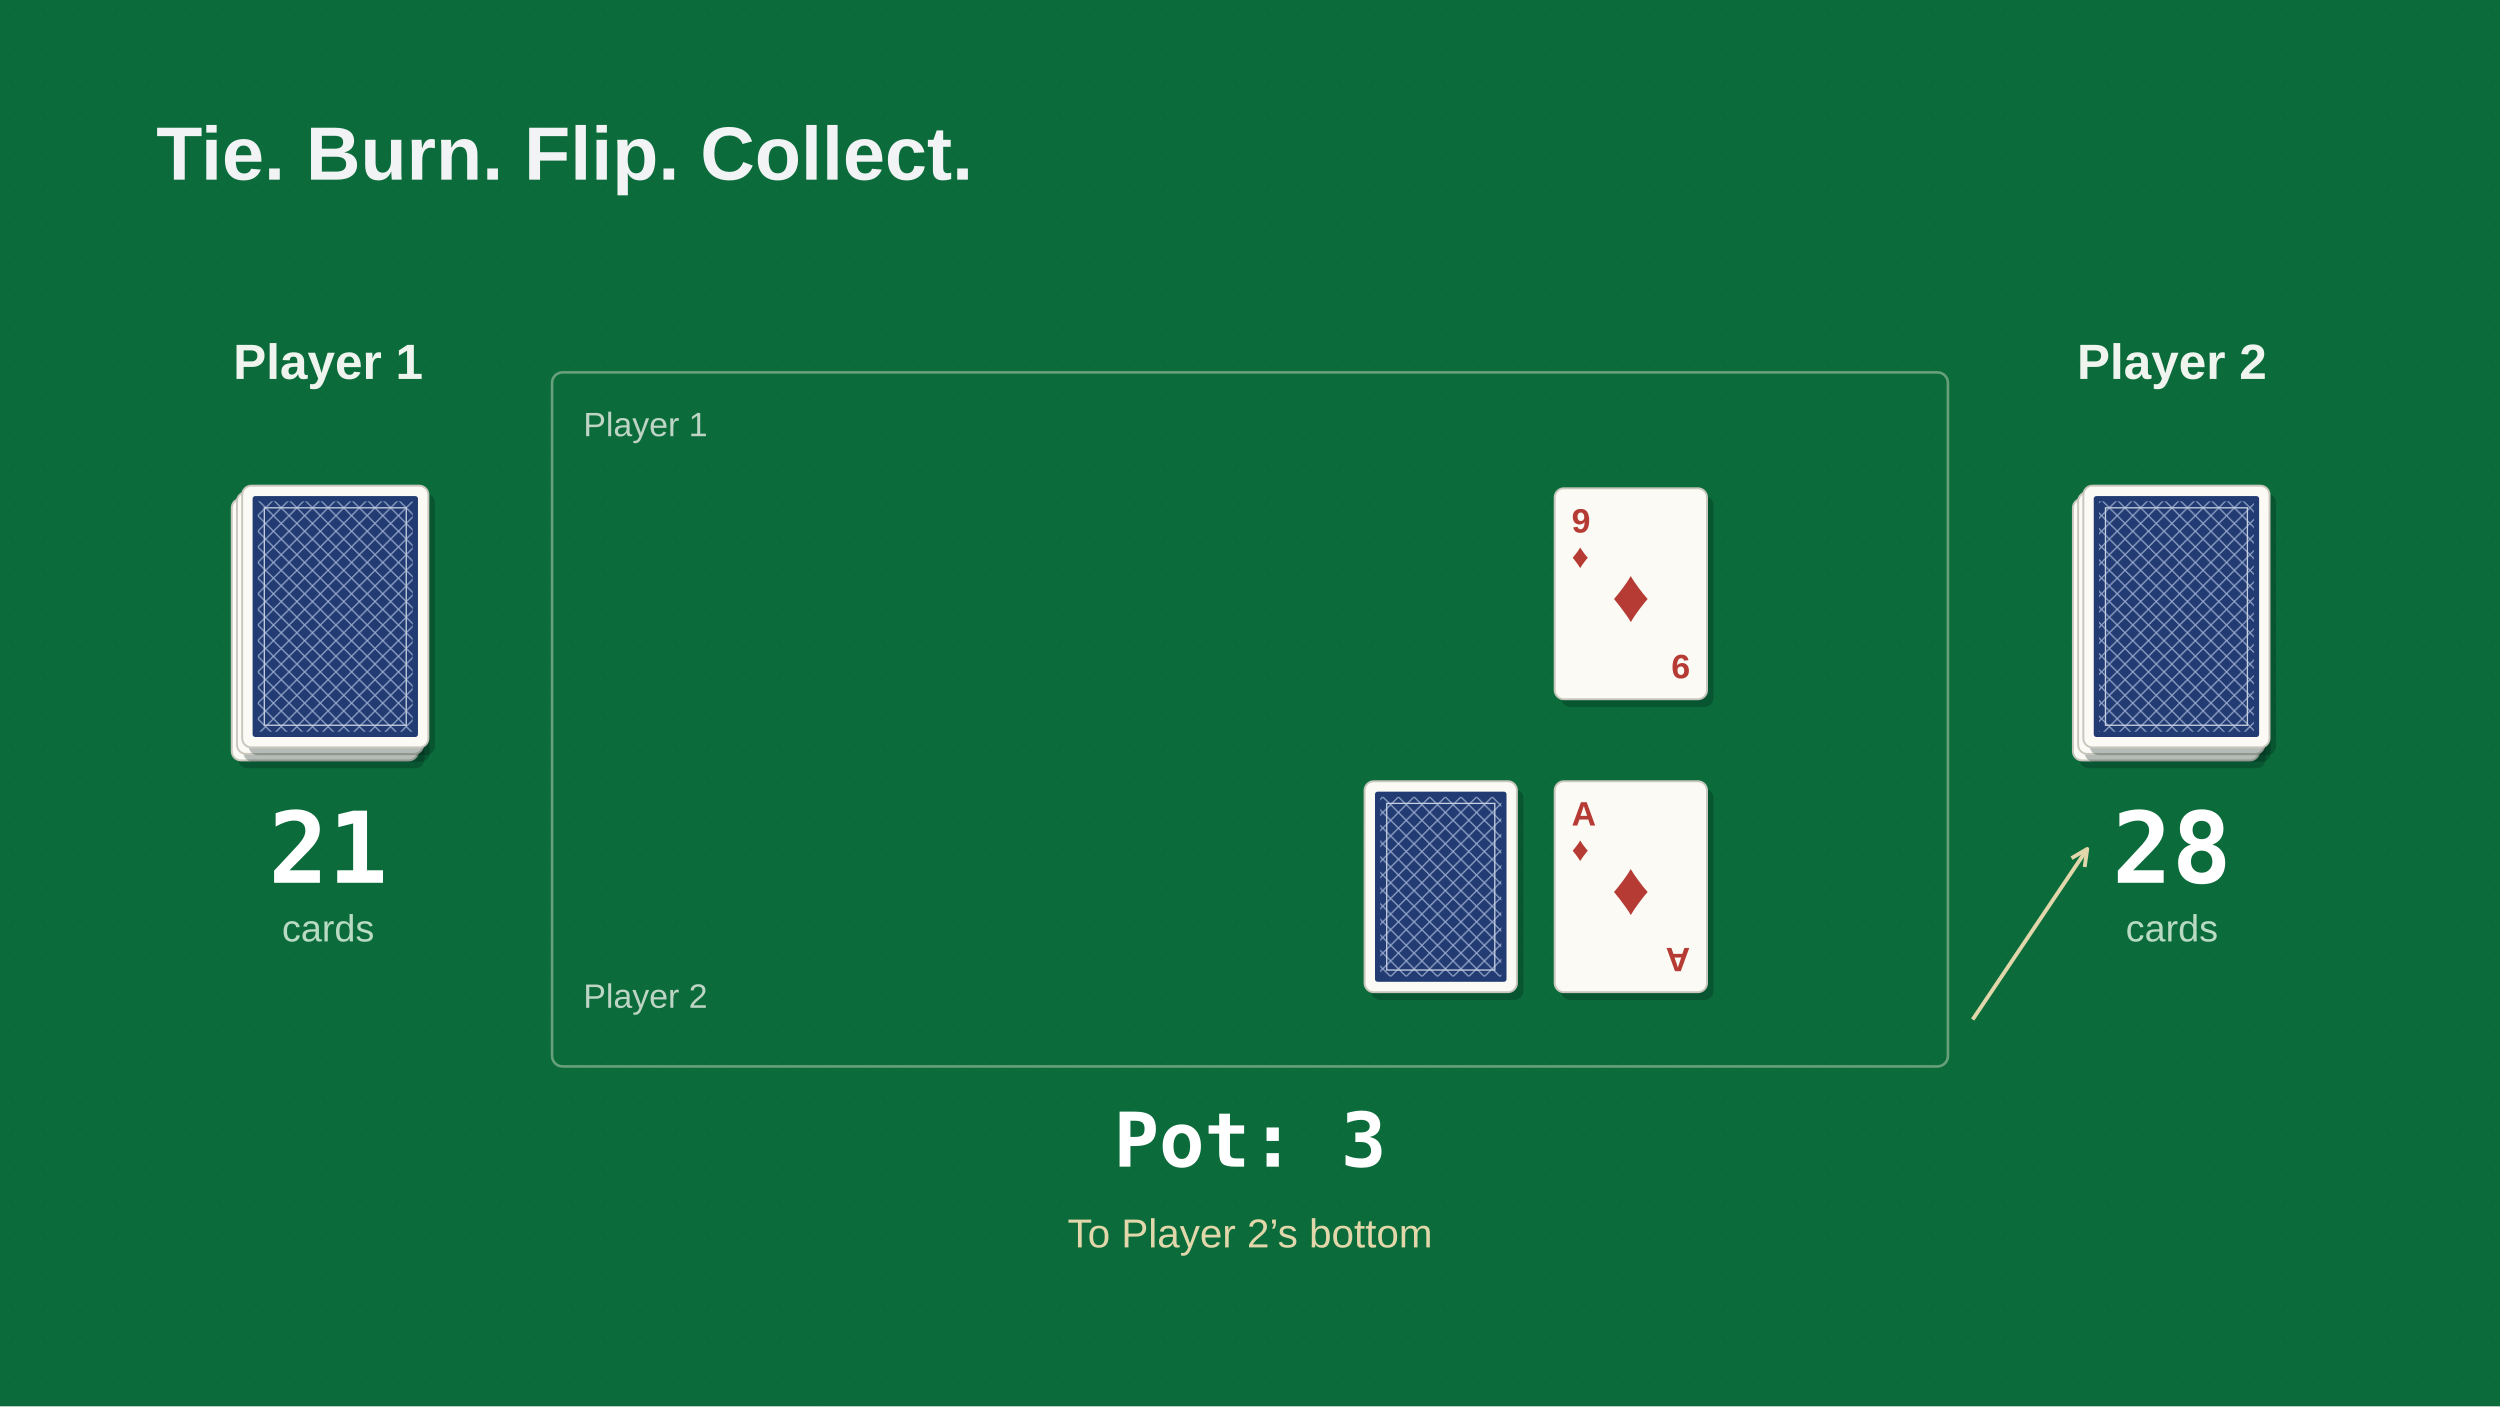
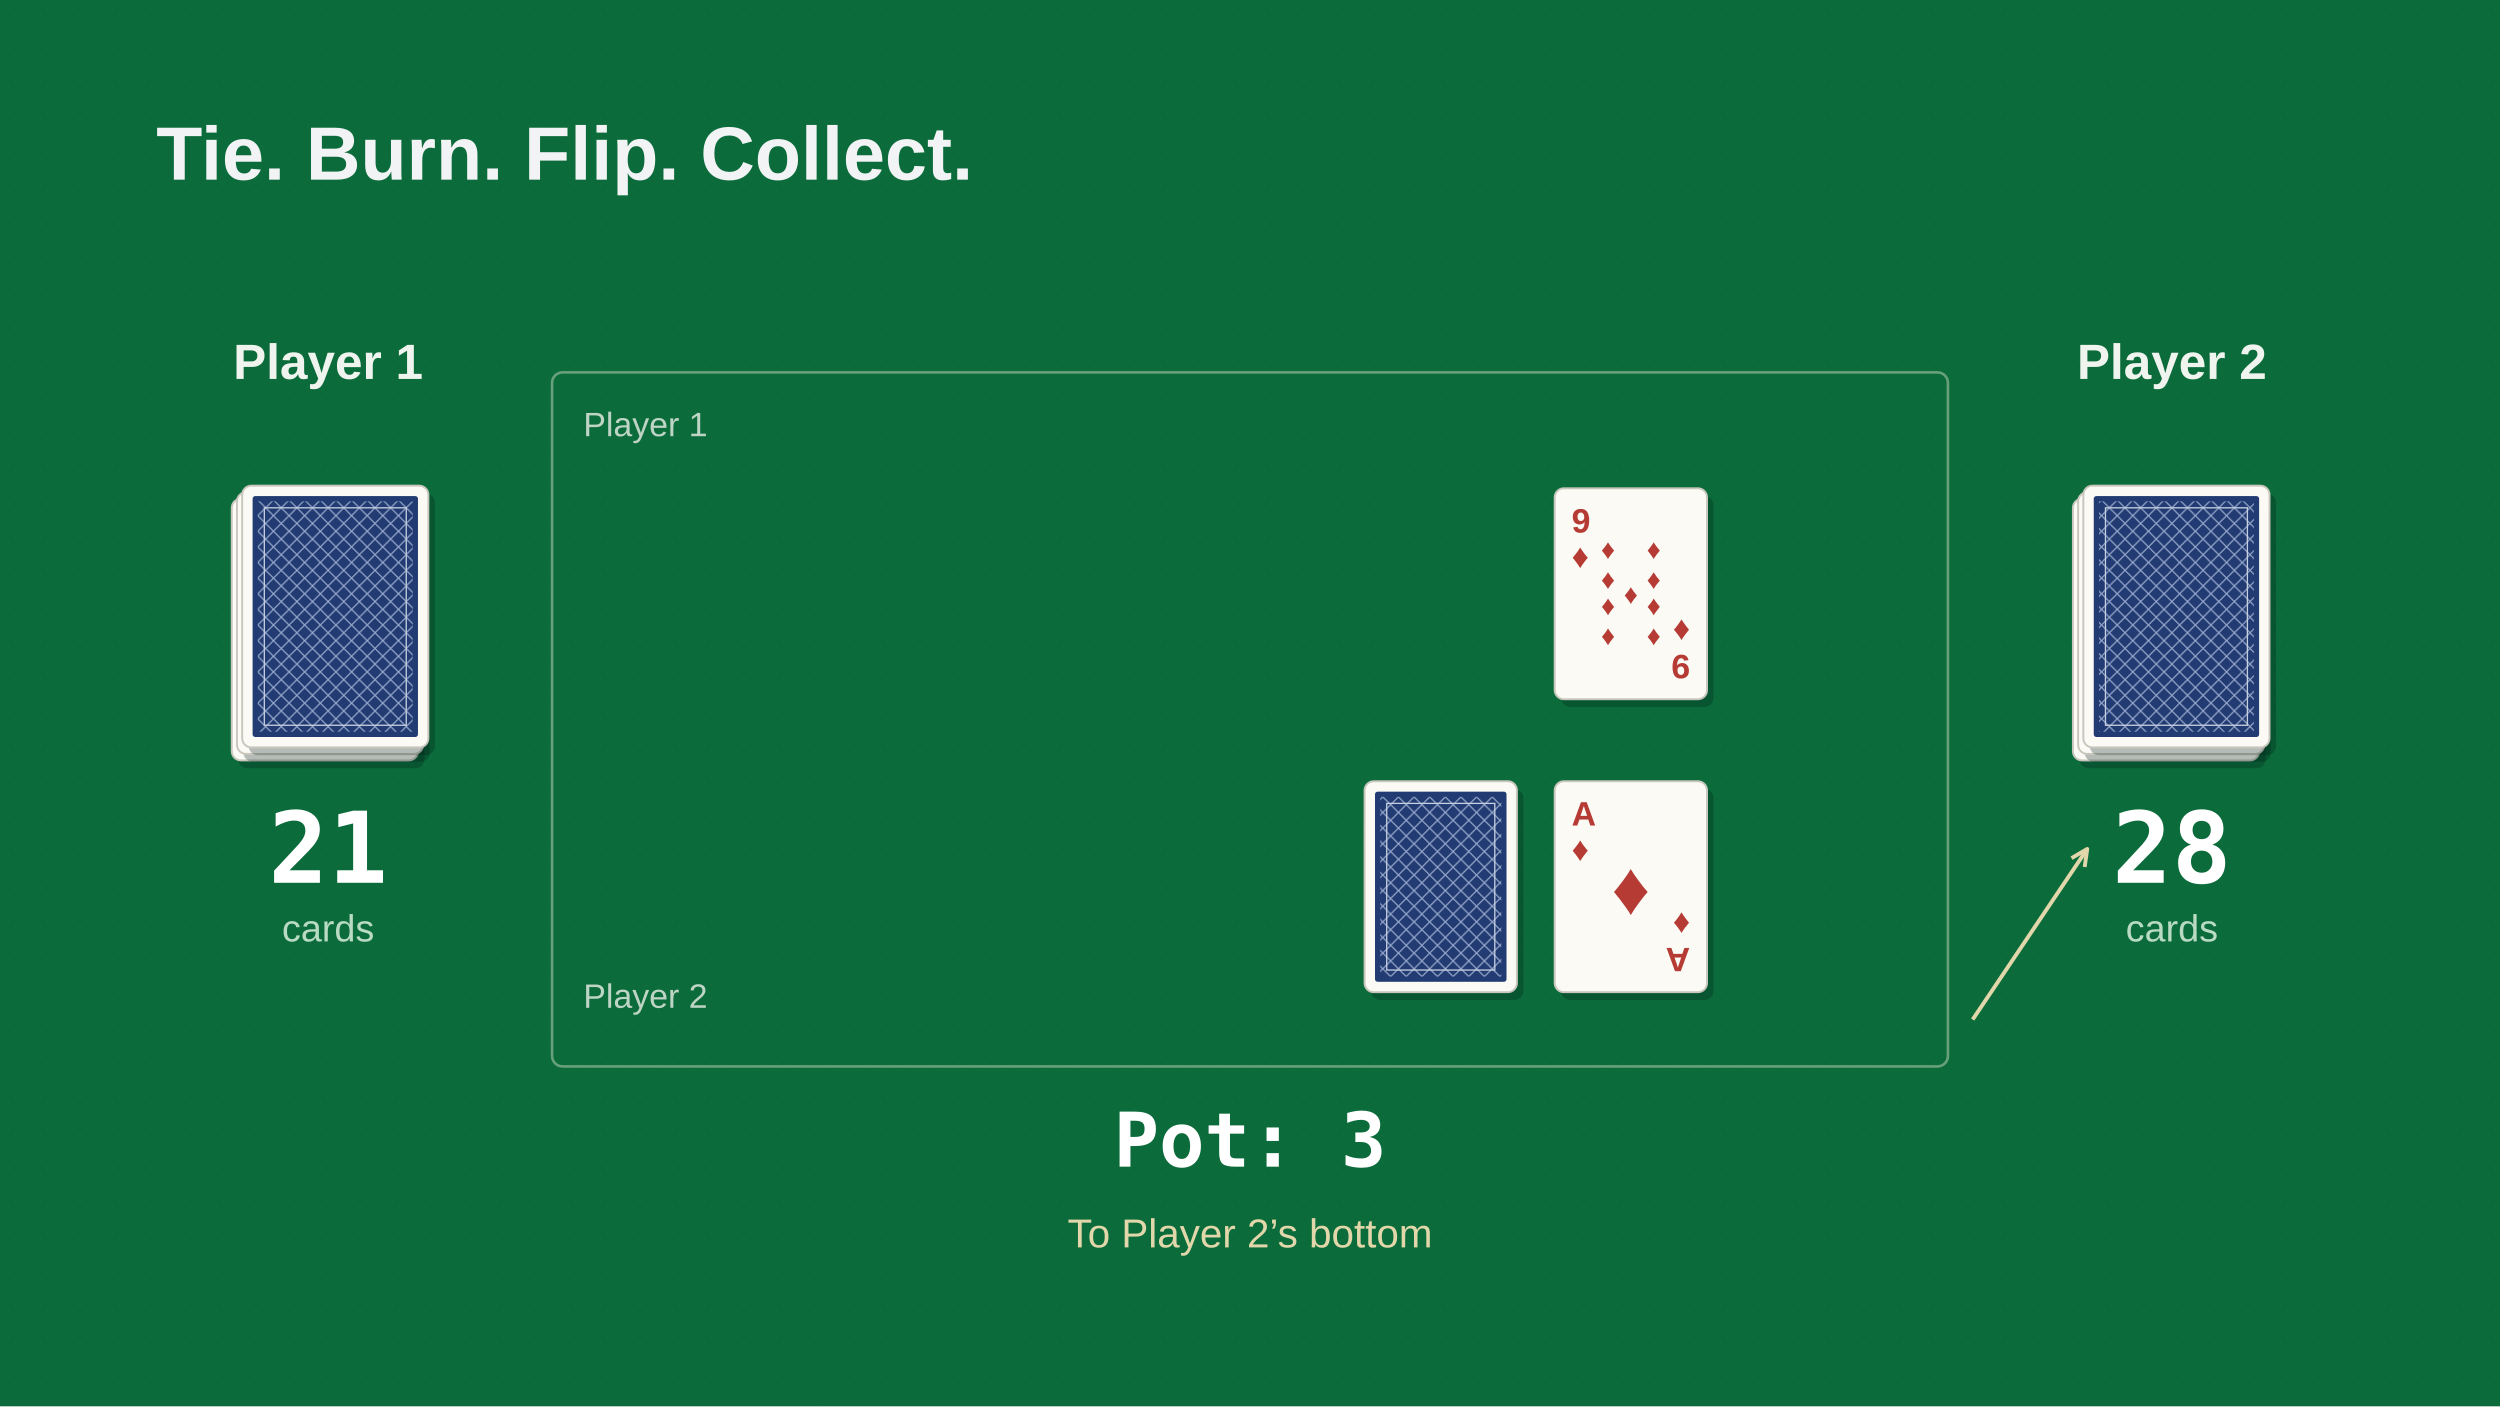
<svg xmlns="http://www.w3.org/2000/svg" width="1920" height="1080" viewBox="0 0 1920 1080" role="img">
  <defs>
    <pattern id="back" width="12" height="12" patternUnits="userSpaceOnUse">
      <path d="M0 6L6 0L12 6L6 12Z" fill="none" stroke="#8fa1c5" stroke-width="1" />
    </pattern>
    <pattern id="felt" width="10" height="10" patternUnits="userSpaceOnUse">
      <path d="M1 2h1M6 7h1" stroke="#ffffff" stroke-opacity=".035" />
    </pattern>
  </defs>
  <rect x="0.00" y="0.00" width="1920.00" height="1080.00" rx="0" fill="#0b6b3a" />
  <rect x="0.00" y="0.00" width="1920.00" height="1080.00" rx="0" fill="url(#felt)" />
  <text x="120.00" y="138.00" font-family="Liberation Sans" font-size="58" font-weight="700" fill="#f1f3f5" text-anchor="start" opacity="1" xml:space="preserve">Tie. Burn. Flip. Collect.</text>
  <text x="252.00" y="291.00" font-family="Liberation Sans" font-size="38" font-weight="700" fill="#eff4ee" text-anchor="middle" opacity="1" xml:space="preserve">Player 1</text>
  <text x="1668.00" y="291.00" font-family="Liberation Sans" font-size="38" font-weight="700" fill="#eff4ee" text-anchor="middle" opacity="1" xml:space="preserve">Player 2</text>
  <g opacity="1">
    <rect x="183.00" y="389.00" width="143.00" height="201.00" rx="7" fill="#001e18" opacity="0.28" />
    <rect x="178.00" y="383.00" width="143.00" height="201.00" rx="7" fill="#fbfaf4" stroke="#c9c7bd" stroke-width="1.5" />
    <rect x="186.00" y="391.00" width="127.00" height="185.00" rx="2" fill="#223b72" />
    <rect x="190.00" y="395.00" width="119.00" height="177.00" rx="0" fill="url(#back)" />
    <rect x="195.00" y="400.00" width="109.00" height="167.00" rx="0" fill="none" stroke="#c5cfdf" stroke-width="1" />
  </g>
  <g opacity="1">
    <rect x="187.00" y="384.00" width="143.00" height="201.00" rx="7" fill="#001e18" opacity="0.28" />
    <rect x="182.00" y="378.00" width="143.00" height="201.00" rx="7" fill="#fbfaf4" stroke="#c9c7bd" stroke-width="1.5" />
    <rect x="190.00" y="386.00" width="127.00" height="185.00" rx="2" fill="#223b72" />
    <rect x="194.00" y="390.00" width="119.00" height="177.00" rx="0" fill="url(#back)" />
    <rect x="199.00" y="395.00" width="109.00" height="167.00" rx="0" fill="none" stroke="#c5cfdf" stroke-width="1" />
  </g>
  <g opacity="1">
    <rect x="191.00" y="379.00" width="143.00" height="201.00" rx="7" fill="#001e18" opacity="0.28" />
    <rect x="186.00" y="373.00" width="143.00" height="201.00" rx="7" fill="#fbfaf4" stroke="#c9c7bd" stroke-width="1.5" />
    <rect x="194.00" y="381.00" width="127.00" height="185.00" rx="2" fill="#223b72" />
    <rect x="198.00" y="385.00" width="119.00" height="177.00" rx="0" fill="url(#back)" />
    <rect x="203.00" y="390.00" width="109.00" height="167.00" rx="0" fill="none" stroke="#c5cfdf" stroke-width="1" />
  </g>
  <g opacity="1">
    <rect x="1597.00" y="389.00" width="143.00" height="201.00" rx="7" fill="#001e18" opacity="0.28" />
    <rect x="1592.00" y="383.00" width="143.00" height="201.00" rx="7" fill="#fbfaf4" stroke="#c9c7bd" stroke-width="1.5" />
    <rect x="1600.00" y="391.00" width="127.00" height="185.00" rx="2" fill="#223b72" />
    <rect x="1604.00" y="395.00" width="119.00" height="177.00" rx="0" fill="url(#back)" />
    <rect x="1609.00" y="400.00" width="109.00" height="167.00" rx="0" fill="none" stroke="#c5cfdf" stroke-width="1" />
  </g>
  <g opacity="1">
    <rect x="1601.00" y="384.00" width="143.00" height="201.00" rx="7" fill="#001e18" opacity="0.28" />
    <rect x="1596.00" y="378.00" width="143.00" height="201.00" rx="7" fill="#fbfaf4" stroke="#c9c7bd" stroke-width="1.5" />
    <rect x="1604.00" y="386.00" width="127.00" height="185.00" rx="2" fill="#223b72" />
    <rect x="1608.00" y="390.00" width="119.00" height="177.00" rx="0" fill="url(#back)" />
    <rect x="1613.00" y="395.00" width="109.00" height="167.00" rx="0" fill="none" stroke="#c5cfdf" stroke-width="1" />
  </g>
  <g opacity="1">
    <rect x="1605.00" y="379.00" width="143.00" height="201.00" rx="7" fill="#001e18" opacity="0.28" />
    <rect x="1600.00" y="373.00" width="143.00" height="201.00" rx="7" fill="#fbfaf4" stroke="#c9c7bd" stroke-width="1.5" />
    <rect x="1608.00" y="381.00" width="127.00" height="185.00" rx="2" fill="#223b72" />
    <rect x="1612.00" y="385.00" width="119.00" height="177.00" rx="0" fill="url(#back)" />
    <rect x="1617.00" y="390.00" width="109.00" height="167.00" rx="0" fill="none" stroke="#c5cfdf" stroke-width="1" />
  </g>
  <text x="252.00" y="678.00" font-family="DejaVu Sans Mono" font-size="76" font-weight="700" fill="#fff" text-anchor="middle" opacity="1" xml:space="preserve">21</text>
  <text x="1668.00" y="678.00" font-family="DejaVu Sans Mono" font-size="76" font-weight="700" fill="#fff" text-anchor="middle" opacity="1" xml:space="preserve">28</text>
  <text x="252.00" y="723.00" font-family="Liberation Sans" font-size="29" font-weight="400" fill="#b9dac3" text-anchor="middle" opacity="1" xml:space="preserve">cards</text>
  <text x="1668.00" y="723.00" font-family="Liberation Sans" font-size="29" font-weight="400" fill="#b9dac3" text-anchor="middle" opacity="1" xml:space="preserve">cards</text>
  <rect x="424.00" y="286.00" width="1072.00" height="533.00" rx="8" fill="none" stroke="#68a07b" stroke-width="2" />
  <text x="448.00" y="335.00" font-family="Liberation Sans" font-size="26" font-weight="400" fill="#bed5c5" text-anchor="start" opacity="1" xml:space="preserve">Player 1</text>
  <text x="448.00" y="774.00" font-family="Liberation Sans" font-size="26" font-weight="400" fill="#bed5c5" text-anchor="start" opacity="1" xml:space="preserve">Player 2</text>
  <g opacity="1">
    <rect x="1053.00" y="606.00" width="117.00" height="162.00" rx="7" fill="#001e18" opacity="0.28" />
    <rect x="1048.00" y="600.00" width="117.00" height="162.00" rx="7" fill="#fbfaf4" stroke="#c9c7bd" stroke-width="1.5" />
    <rect x="1056.00" y="608.00" width="101.00" height="146.00" rx="2" fill="#223b72" />
    <rect x="1060.00" y="612.00" width="93.00" height="138.00" rx="0" fill="url(#back)" />
    <rect x="1065.00" y="617.00" width="83.00" height="128.00" rx="0" fill="none" stroke="#c5cfdf" stroke-width="1" />
  </g>
  <g opacity="1">
    <rect x="1199.00" y="381.00" width="117.00" height="162.00" rx="7" fill="#001e18" opacity="0.28" />
    <rect x="1194.00" y="375.00" width="117.00" height="162.00" rx="7" fill="#fbfaf4" stroke="#c9c7bd" stroke-width="1.5" />
    <text x="1207.00" y="409.00" font-family="Liberation Sans" font-size="26" font-weight="700" fill="#b53b34" text-anchor="start" opacity="1" xml:space="preserve">9</text>
    <text x="1207.00" y="436.00" font-family="Liberation Sans" font-size="26" font-weight="400" fill="#b53b34" text-anchor="start" opacity="1" xml:space="preserve">♦</text>
-     <text x="1252.50" y="477.06" font-family="Liberation Sans" font-size="58" font-weight="400" fill="#b53b34" text-anchor="middle" opacity="1" xml:space="preserve">♦</text>
    <g transform="rotate(180 1252.5 456.0)">
      <text x="1207.00" y="409.00" font-family="Liberation Sans" font-size="26" font-weight="700" fill="#b53b34" text-anchor="start" opacity="1" xml:space="preserve">9</text>
+       <text x="1207.00" y="436.00" font-family="Liberation Sans" font-size="26" font-weight="400" fill="#b53b34" text-anchor="start" opacity="1" xml:space="preserve">♦</text>
    </g>
+     <text x="1234.95" y="429.06" font-family="Liberation Sans" font-size="21" font-weight="400" fill="#b53b34" text-anchor="middle" opacity="1" xml:space="preserve">♦</text>
+     <g transform="rotate(180 1270.05 490.50)">
+       <text x="1270.05" y="498.06" font-family="Liberation Sans" font-size="21" font-weight="400" fill="#b53b34" text-anchor="middle" opacity="1" xml:space="preserve">♦</text>
+     </g>
+     <text x="1270.05" y="429.06" font-family="Liberation Sans" font-size="21" font-weight="400" fill="#b53b34" text-anchor="middle" opacity="1" xml:space="preserve">♦</text>
+     <g transform="rotate(180 1234.95 490.50)">
+       <text x="1234.95" y="498.06" font-family="Liberation Sans" font-size="21" font-weight="400" fill="#b53b34" text-anchor="middle" opacity="1" xml:space="preserve">♦</text>
+     </g>
+     <text x="1234.95" y="452.06" font-family="Liberation Sans" font-size="21" font-weight="400" fill="#b53b34" text-anchor="middle" opacity="1" xml:space="preserve">♦</text>
+     <g transform="rotate(180 1270.05 467.50)">
+       <text x="1270.05" y="475.06" font-family="Liberation Sans" font-size="21" font-weight="400" fill="#b53b34" text-anchor="middle" opacity="1" xml:space="preserve">♦</text>
+     </g>
+     <text x="1270.05" y="452.06" font-family="Liberation Sans" font-size="21" font-weight="400" fill="#b53b34" text-anchor="middle" opacity="1" xml:space="preserve">♦</text>
+     <g transform="rotate(180 1234.95 467.50)">
+       <text x="1234.95" y="475.06" font-family="Liberation Sans" font-size="21" font-weight="400" fill="#b53b34" text-anchor="middle" opacity="1" xml:space="preserve">♦</text>
+     </g>
+     <text x="1252.50" y="463.56" font-family="Liberation Sans" font-size="21" font-weight="400" fill="#b53b34" text-anchor="middle" opacity="1" xml:space="preserve">♦</text>
  </g>
  <g opacity="1">
    <rect x="1199.00" y="606.00" width="117.00" height="162.00" rx="7" fill="#001e18" opacity="0.28" />
    <rect x="1194.00" y="600.00" width="117.00" height="162.00" rx="7" fill="#fbfaf4" stroke="#c9c7bd" stroke-width="1.5" />
    <text x="1207.00" y="634.00" font-family="Liberation Sans" font-size="26" font-weight="700" fill="#b53b34" text-anchor="start" opacity="1" xml:space="preserve">A</text>
    <text x="1207.00" y="661.00" font-family="Liberation Sans" font-size="26" font-weight="400" fill="#b53b34" text-anchor="start" opacity="1" xml:space="preserve">♦</text>
-     <text x="1252.50" y="702.06" font-family="Liberation Sans" font-size="58" font-weight="400" fill="#b53b34" text-anchor="middle" opacity="1" xml:space="preserve">♦</text>
    <g transform="rotate(180 1252.5 681.0)">
      <text x="1207.00" y="634.00" font-family="Liberation Sans" font-size="26" font-weight="700" fill="#b53b34" text-anchor="start" opacity="1" xml:space="preserve">A</text>
+       <text x="1207.00" y="661.00" font-family="Liberation Sans" font-size="26" font-weight="400" fill="#b53b34" text-anchor="start" opacity="1" xml:space="preserve">♦</text>
    </g>
+     <text x="1252.50" y="702.06" font-family="Liberation Sans" font-size="58" font-weight="400" fill="#b53b34" text-anchor="middle" opacity="1" xml:space="preserve">♦</text>
  </g>
  <text x="960.00" y="896.00" font-family="DejaVu Sans Mono" font-size="58" font-weight="700" fill="#fff" text-anchor="middle" opacity="1" xml:space="preserve">Pot: 3</text>
  <text x="960.00" y="958.00" font-family="Liberation Sans" font-size="31" font-weight="400" fill="#e1d7aa" text-anchor="middle" opacity="1" xml:space="preserve">To Player 2’s bottom</text>
  <path d="M1515.00 783.00L1603.00 652.00" fill="none" stroke="#e1d7aa" stroke-width="3" />
  <path d="M1601.025 665.86 L1603 652 L1590.916 659.069" stroke="#e1d7aa" stroke-width="3" fill="none" stroke-linejoin="round" />
</svg>
